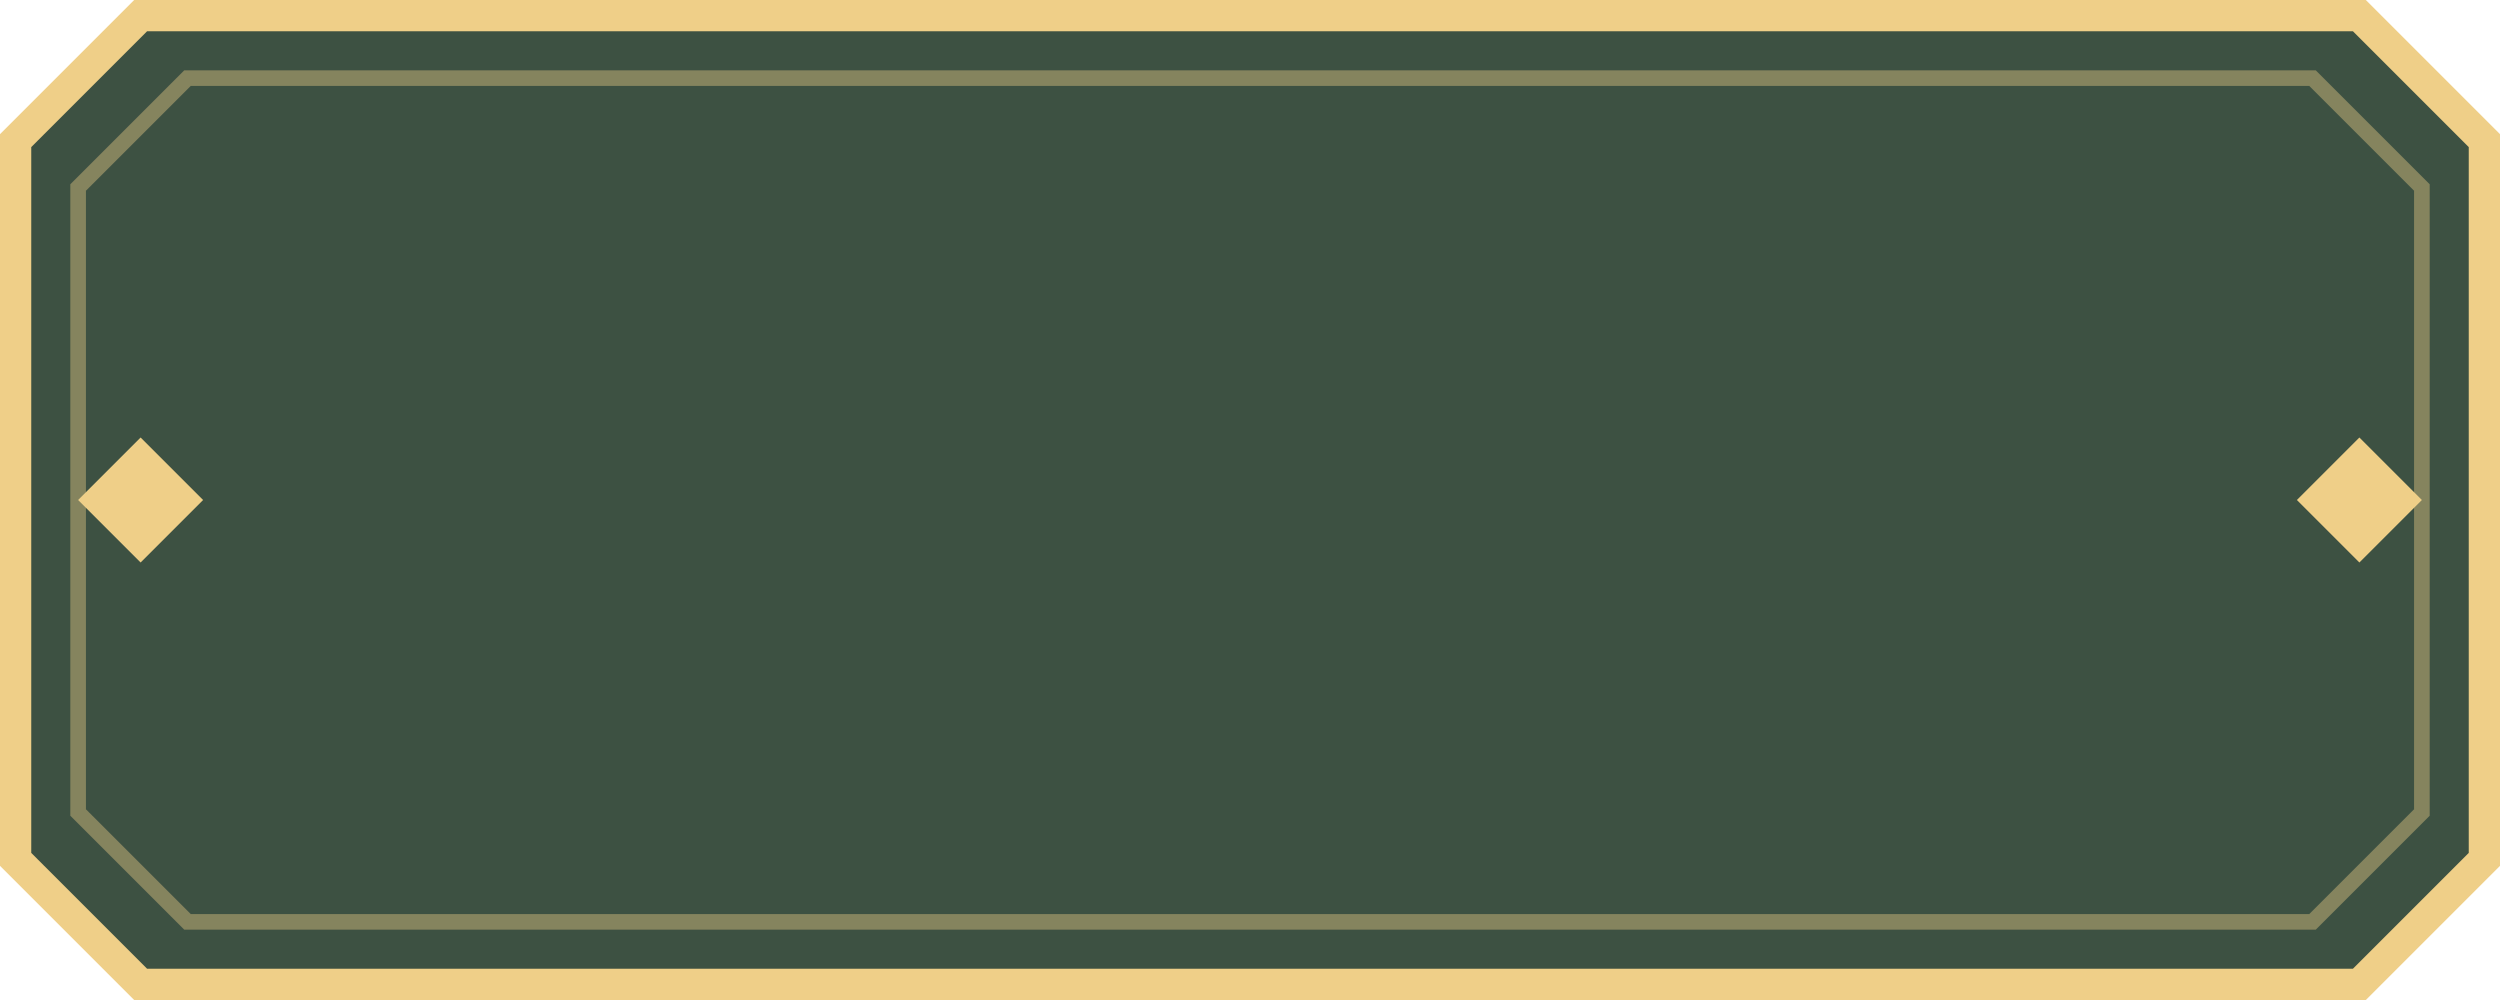
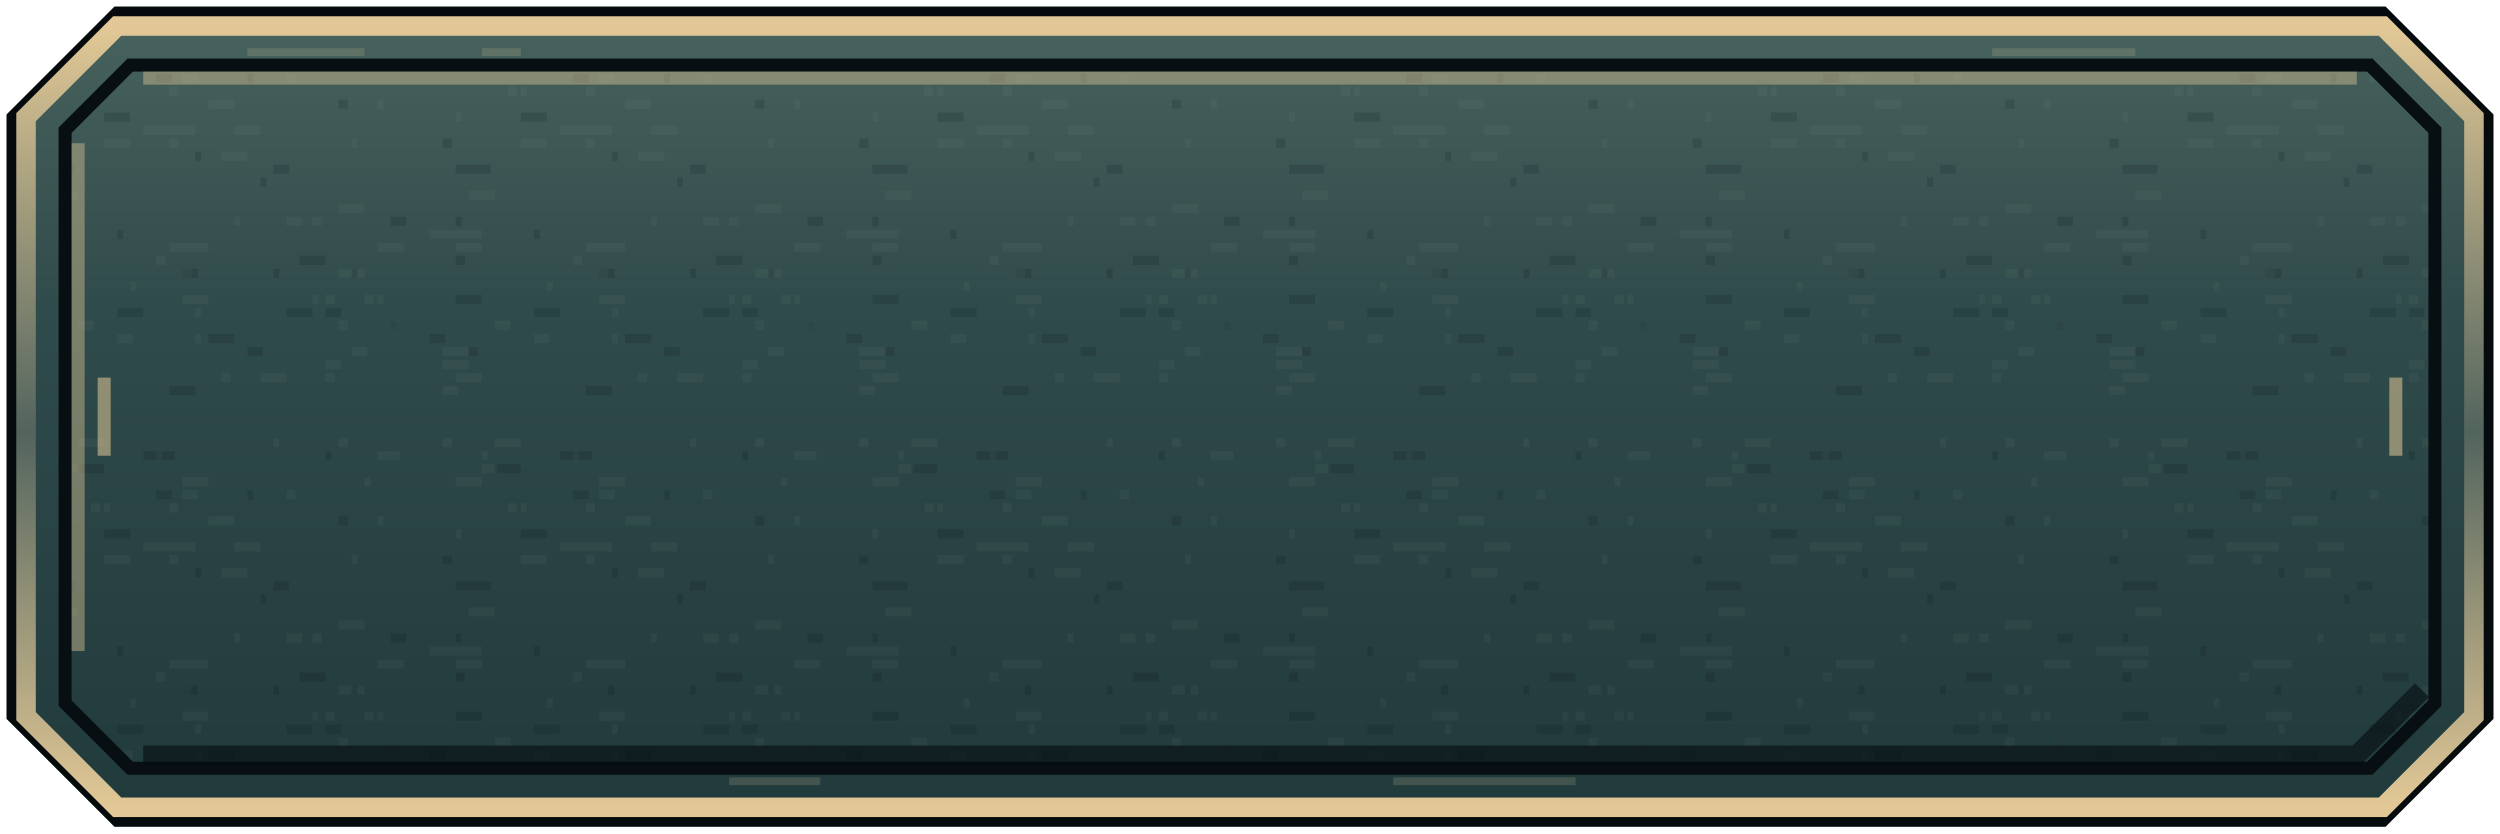
- <svg xmlns="http://www.w3.org/2000/svg" width="160" height="64" viewBox="0 0 160 64">
-   <path d="M9 1H151L159 9V55L151 63H9L1 55V9Z" fill="#3d5142" stroke="#efcf88" stroke-width="2" />
-   <path d="M12 5H148L155 12V52L148 59H12L5 52V12Z" fill="none" stroke="#efcf88" opacity=".4" />
-   <path d="M9 28L13 32L9 36L5 32ZM151 28L155 32L151 36L147 32Z" fill="#efcf88" />
+ <svg xmlns="http://www.w3.org/2000/svg" width="192" height="64" viewBox="0 0 192 64">
+   <defs>
+     <linearGradient id="face" x2="0" y2="1">
+       <stop stop-color="#47615c" />
+       <stop offset=".36" stop-color="#304b4b" />
+       <stop offset="1" stop-color="#213a3c" />
+     </linearGradient>
+     <linearGradient id="rim" x2="0" y2="1">
+       <stop stop-color="#e2c896" />
+       <stop offset=".52" stop-color="#52645d" />
+       <stop offset="1" stop-color="#e2c896" />
+     </linearGradient>
+     <clipPath id="clip">
+       <path d="M10 5H182L187 10V54L182 59H10L5 54V10Z" />
+     </clipPath>
+   </defs>
+   <path d="M9 1H183L191 9V55L183 63H9L1 55V9Z" fill="#070e12" stroke="#050a0d" />
+   <path d="M9 2H183L190 9V55L183 62H9L2 55V9Z" fill="url(#face)" stroke="url(#rim)" stroke-width="1.5" />
+   <g clip-path="url(#clip)">
+     <path d="M6 2h2 M9 26h1.2 M13 10h2 M1 18h2 M8 7h0.45 M13 11h0.7 M25 28h1.2 M18 10h2 M29 23h0.45 M13 19h2 M20 29h2 M3 5h2 M15 24h0.45 M26 21h2 M29 19h2 M30 3h0.7 M26 2h0.7 M18 17h0.45 M26 16h2 M3 19h2 M16 8h2 M22 6h0.7 M17 12h2 M14 5h2 M12 3h0.45 M27 27h1.2 M13 7h0.7 M14 21h0.7 M2 2h0.7 M24 23h0.45 M7 7h0.7 M2 28h2 M30 25h0.45 M21 2h0.45 M3 18h2 M14 6h1.2 M26 25h0.7 M15 26h0.45 M8 11h2 M17 29h0.7 M27 11h0.45 M4 15h0.45 M11 10h2 M5 3h0.45 M12 20h0.7 M29 3h1.2 M2 30h1.2 M22 17h1.2 M5 4h1.2 M2 27h2 M14 23h2 M3 29h2 M14 19h2 M25 23h0.7 M28 5h0.45 M24 17h0.7 M6 25h1.2 M28 23h0.7 M4 15h2 M25 29h0.7 M29 8h0.45 M10 22h0.45 M3 9h0.45 M38 2h2 M41 26h1.2 M45 10h2 M33 18h2 M40 7h0.45 M45 11h0.7 M57 28h1.2 M50 10h2 M61 23h0.45 M45 19h2 M52 29h2 M35 5h2 M47 24h0.45 M58 21h2 M61 19h2 M62 3h0.7 M58 2h0.7 M50 17h0.45 M58 16h2 M35 19h2 M48 8h2 M54 6h0.7 M49 12h2 M46 5h2 M44 3h0.45 M59 27h1.2 M45 7h0.7 M46 21h0.7 M34 2h0.7 M56 23h0.45 M39 7h0.7 M34 28h2 M62 25h0.45 M53 2h0.45 M35 18h2 M46 6h1.2 M58 25h0.7 M47 26h0.45 M40 11h2 M49 29h0.7 M59 11h0.45 M36 15h0.45 M43 10h2 M37 3h0.45 M44 20h0.7 M61 3h1.2 M34 30h1.2 M54 17h1.2 M37 4h1.2 M34 27h2 M46 23h2 M35 29h2 M46 19h2 M57 23h0.7 M60 5h0.45 M56 17h0.7 M38 25h1.2 M60 23h0.7 M36 15h2 M57 29h0.7 M61 8h0.45 M42 22h0.45 M35 9h0.45 M70 2h2 M73 26h1.2 M77 10h2 M65 18h2 M72 7h0.45 M77 11h0.7 M89 28h1.2 M82 10h2 M93 23h0.45 M77 19h2 M84 29h2 M67 5h2 M79 24h0.45 M90 21h2 M93 19h2 M94 3h0.7 M90 2h0.7 M82 17h0.45 M90 16h2 M67 19h2 M80 8h2 M86 6h0.7 M81 12h2 M78 5h2 M76 3h0.45 M91 27h1.2 M77 7h0.7 M78 21h0.7 M66 2h0.7 M88 23h0.45 M71 7h0.7 M66 28h2 M94 25h0.45 M85 2h0.45 M67 18h2 M78 6h1.2 M90 25h0.7 M79 26h0.45 M72 11h2 M81 29h0.7 M91 11h0.45 M68 15h0.45 M75 10h2 M69 3h0.45 M76 20h0.7 M93 3h1.2 M66 30h1.2 M86 17h1.2 M69 4h1.2 M66 27h2 M78 23h2 M67 29h2 M78 19h2 M89 23h0.7 M92 5h0.45 M88 17h0.7 M70 25h1.2 M92 23h0.7 M68 15h2 M89 29h0.7 M93 8h0.45 M74 22h0.45 M67 9h0.45 M102 2h2 M105 26h1.2 M109 10h2 M97 18h2 M104 7h0.45 M109 11h0.7 M121 28h1.2 M114 10h2 M125 23h0.45 M109 19h2 M116 29h2 M99 5h2 M111 24h0.45 M122 21h2 M125 19h2 M126 3h0.7 M122 2h0.7 M114 17h0.45 M122 16h2 M99 19h2 M112 8h2 M118 6h0.7 M113 12h2 M110 5h2 M108 3h0.45 M123 27h1.2 M109 7h0.7 M110 21h0.7 M98 2h0.7 M120 23h0.45 M103 7h0.7 M98 28h2 M126 25h0.45 M117 2h0.45 M99 18h2 M110 6h1.2 M122 25h0.7 M111 26h0.45 M104 11h2 M113 29h0.7 M123 11h0.45 M100 15h0.45 M107 10h2 M101 3h0.45 M108 20h0.7 M125 3h1.2 M98 30h1.2 M118 17h1.2 M101 4h1.2 M98 27h2 M110 23h2 M99 29h2 M110 19h2 M121 23h0.7 M124 5h0.45 M120 17h0.7 M102 25h1.2 M124 23h0.7 M100 15h2 M121 29h0.7 M125 8h0.45 M106 22h0.45 M99 9h0.45 M134 2h2 M137 26h1.2 M141 10h2 M129 18h2 M136 7h0.45 M141 11h0.7 M153 28h1.2 M146 10h2 M157 23h0.45 M141 19h2 M148 29h2 M131 5h2 M143 24h0.45 M154 21h2 M157 19h2 M158 3h0.7 M154 2h0.7 M146 17h0.45 M154 16h2 M131 19h2 M144 8h2 M150 6h0.7 M145 12h2 M142 5h2 M140 3h0.45 M155 27h1.2 M141 7h0.7 M142 21h0.7 M130 2h0.7 M152 23h0.45 M135 7h0.7 M130 28h2 M158 25h0.45 M149 2h0.45 M131 18h2 M142 6h1.2 M154 25h0.7 M143 26h0.45 M136 11h2 M145 29h0.7 M155 11h0.45 M132 15h0.45 M139 10h2 M133 3h0.45 M140 20h0.7 M157 3h1.2 M130 30h1.2 M150 17h1.2 M133 4h1.2 M130 27h2 M142 23h2 M131 29h2 M142 19h2 M153 23h0.7 M156 5h0.45 M152 17h0.7 M134 25h1.2 M156 23h0.7 M132 15h2 M153 29h0.7 M157 8h0.45 M138 22h0.45 M131 9h0.45 M166 2h2 M169 26h1.2 M173 10h2 M161 18h2 M168 7h0.45 M173 11h0.7 M185 28h1.2 M178 10h2 M189 23h0.45 M173 19h2 M180 29h2 M163 5h2 M175 24h0.45 M186 21h2 M189 19h2 M190 3h0.7 M186 2h0.7 M178 17h0.45 M186 16h2 M163 19h2 M176 8h2 M182 6h0.7 M177 12h2 M174 5h2 M172 3h0.45 M187 27h1.2 M173 7h0.7 M174 21h0.7 M162 2h0.7 M184 23h0.45 M167 7h0.7 M162 28h2 M190 25h0.45 M181 2h0.45 M163 18h2 M174 6h1.2 M186 25h0.7 M175 26h0.45 M168 11h2 M177 29h0.7 M187 11h0.45 M164 15h0.45 M171 10h2 M165 3h0.45 M172 20h0.7 M189 3h1.2 M162 30h1.2 M182 17h1.2 M165 4h1.2 M162 27h2 M174 23h2 M163 29h2 M174 19h2 M185 23h0.7 M188 5h0.45 M184 17h0.7 M166 25h1.2 M188 23h0.7 M164 15h2 M185 29h0.7 M189 8h0.45 M170 22h0.45 M163 9h0.45 M6 34h2 M9 58h1.2 M13 42h2 M1 50h2 M8 39h0.45 M13 43h0.7 M25 60h1.2 M18 42h2 M29 55h0.45 M13 51h2 M20 61h2 M3 37h2 M15 56h0.45 M26 53h2 M29 51h2 M30 35h0.7 M26 34h0.7 M18 49h0.45 M26 48h2 M3 51h2 M16 40h2 M22 38h0.7 M17 44h2 M14 37h2 M12 35h0.45 M27 59h1.2 M13 39h0.7 M14 53h0.7 M2 34h0.7 M24 55h0.45 M7 39h0.7 M2 60h2 M30 57h0.45 M21 34h0.45 M3 50h2 M14 38h1.2 M26 57h0.7 M15 58h0.45 M8 43h2 M17 61h0.7 M27 43h0.45 M4 47h0.45 M11 42h2 M5 35h0.45 M12 52h0.7 M29 35h1.2 M2 62h1.2 M22 49h1.2 M5 36h1.2 M2 59h2 M14 55h2 M3 61h2 M14 51h2 M25 55h0.7 M28 37h0.45 M24 49h0.7 M6 57h1.2 M28 55h0.7 M4 47h2 M25 61h0.7 M29 40h0.45 M10 54h0.45 M3 41h0.45 M38 34h2 M41 58h1.2 M45 42h2 M33 50h2 M40 39h0.45 M45 43h0.7 M57 60h1.2 M50 42h2 M61 55h0.45 M45 51h2 M52 61h2 M35 37h2 M47 56h0.45 M58 53h2 M61 51h2 M62 35h0.7 M58 34h0.7 M50 49h0.45 M58 48h2 M35 51h2 M48 40h2 M54 38h0.7 M49 44h2 M46 37h2 M44 35h0.45 M59 59h1.2 M45 39h0.7 M46 53h0.7 M34 34h0.7 M56 55h0.45 M39 39h0.7 M34 60h2 M62 57h0.45 M53 34h0.45 M35 50h2 M46 38h1.2 M58 57h0.7 M47 58h0.45 M40 43h2 M49 61h0.7 M59 43h0.45 M36 47h0.45 M43 42h2 M37 35h0.45 M44 52h0.7 M61 35h1.2 M34 62h1.2 M54 49h1.2 M37 36h1.2 M34 59h2 M46 55h2 M35 61h2 M46 51h2 M57 55h0.7 M60 37h0.45 M56 49h0.7 M38 57h1.2 M60 55h0.7 M36 47h2 M57 61h0.7 M61 40h0.45 M42 54h0.45 M35 41h0.45 M70 34h2 M73 58h1.2 M77 42h2 M65 50h2 M72 39h0.45 M77 43h0.7 M89 60h1.2 M82 42h2 M93 55h0.45 M77 51h2 M84 61h2 M67 37h2 M79 56h0.45 M90 53h2 M93 51h2 M94 35h0.7 M90 34h0.7 M82 49h0.45 M90 48h2 M67 51h2 M80 40h2 M86 38h0.7 M81 44h2 M78 37h2 M76 35h0.45 M91 59h1.2 M77 39h0.7 M78 53h0.7 M66 34h0.7 M88 55h0.45 M71 39h0.7 M66 60h2 M94 57h0.45 M85 34h0.45 M67 50h2 M78 38h1.2 M90 57h0.7 M79 58h0.45 M72 43h2 M81 61h0.7 M91 43h0.45 M68 47h0.45 M75 42h2 M69 35h0.45 M76 52h0.7 M93 35h1.2 M66 62h1.2 M86 49h1.2 M69 36h1.2 M66 59h2 M78 55h2 M67 61h2 M78 51h2 M89 55h0.7 M92 37h0.45 M88 49h0.7 M70 57h1.2 M92 55h0.7 M68 47h2 M89 61h0.7 M93 40h0.45 M74 54h0.45 M67 41h0.45 M102 34h2 M105 58h1.2 M109 42h2 M97 50h2 M104 39h0.45 M109 43h0.7 M121 60h1.2 M114 42h2 M125 55h0.45 M109 51h2 M116 61h2 M99 37h2 M111 56h0.45 M122 53h2 M125 51h2 M126 35h0.7 M122 34h0.7 M114 49h0.45 M122 48h2 M99 51h2 M112 40h2 M118 38h0.7 M113 44h2 M110 37h2 M108 35h0.45 M123 59h1.2 M109 39h0.7 M110 53h0.7 M98 34h0.7 M120 55h0.45 M103 39h0.7 M98 60h2 M126 57h0.45 M117 34h0.45 M99 50h2 M110 38h1.2 M122 57h0.7 M111 58h0.45 M104 43h2 M113 61h0.7 M123 43h0.45 M100 47h0.45 M107 42h2 M101 35h0.45 M108 52h0.7 M125 35h1.2 M98 62h1.2 M118 49h1.2 M101 36h1.2 M98 59h2 M110 55h2 M99 61h2 M110 51h2 M121 55h0.7 M124 37h0.45 M120 49h0.7 M102 57h1.2 M124 55h0.7 M100 47h2 M121 61h0.7 M125 40h0.45 M106 54h0.45 M99 41h0.45 M134 34h2 M137 58h1.2 M141 42h2 M129 50h2 M136 39h0.45 M141 43h0.7 M153 60h1.2 M146 42h2 M157 55h0.45 M141 51h2 M148 61h2 M131 37h2 M143 56h0.45 M154 53h2 M157 51h2 M158 35h0.7 M154 34h0.7 M146 49h0.45 M154 48h2 M131 51h2 M144 40h2 M150 38h0.7 M145 44h2 M142 37h2 M140 35h0.45 M155 59h1.2 M141 39h0.7 M142 53h0.7 M130 34h0.7 M152 55h0.45 M135 39h0.7 M130 60h2 M158 57h0.45 M149 34h0.45 M131 50h2 M142 38h1.2 M154 57h0.7 M143 58h0.45 M136 43h2 M145 61h0.7 M155 43h0.45 M132 47h0.45 M139 42h2 M133 35h0.45 M140 52h0.7 M157 35h1.2 M130 62h1.2 M150 49h1.2 M133 36h1.2 M130 59h2 M142 55h2 M131 61h2 M142 51h2 M153 55h0.7 M156 37h0.45 M152 49h0.7 M134 57h1.2 M156 55h0.7 M132 47h2 M153 61h0.7 M157 40h0.45 M138 54h0.45 M131 41h0.45 M166 34h2 M169 58h1.2 M173 42h2 M161 50h2 M168 39h0.45 M173 43h0.7 M185 60h1.2 M178 42h2 M189 55h0.45 M173 51h2 M180 61h2 M163 37h2 M175 56h0.45 M186 53h2 M189 51h2 M190 35h0.7 M186 34h0.7 M178 49h0.45 M186 48h2 M163 51h2 M176 40h2 M182 38h0.7 M177 44h2 M174 37h2 M172 35h0.45 M187 59h1.2 M173 39h0.7 M174 53h0.7 M162 34h0.7 M184 55h0.45 M167 39h0.7 M162 60h2 M190 57h0.45 M181 34h0.45 M163 50h2 M174 38h1.2 M186 57h0.7 M175 58h0.45 M168 43h2 M177 61h0.7 M187 43h0.45 M164 47h0.45 M171 42h2 M165 35h0.45 M172 52h0.7 M189 35h1.2 M162 62h1.2 M182 49h1.2 M165 36h1.2 M162 59h2 M174 55h2 M163 61h2 M174 51h2 M185 55h0.7 M188 37h0.45 M184 49h0.7 M166 57h1.2 M188 55h0.7 M164 47h2 M185 61h0.7 M189 40h0.45 M170 54h0.45 M163 41h0.45" stroke="#d8d3bc" stroke-opacity=".045" stroke-width=".7" />
+     <path d="M9 18h0.45 M2 11h0.7 M20 14h0.45 M5 13h0.7 M6 4h2 M30 25h0.45 M26 8h0.7 M21 13h1.2 M3 17h0.45 M23 20h2 M21 21h0.45 M1 26h1.2 M25 24h1.2 M13 3h0.45 M25 3h0.45 M19 6h0.45 M16 26h2 M15 12h0.45 M8 9h2 M14 21h1.2 M30 17h1.2 M19 27h1.2 M22 24h2 M3 23h2 M9 24h2 M4 27h0.7 M3 13h2 M27 21h0.45 M11 3h2 M3 20h0.7 M13 30h2 M12 6h1.2 M41 18h0.45 M34 11h0.7 M52 14h0.45 M37 13h0.7 M38 4h2 M62 25h0.45 M58 8h0.7 M53 13h1.2 M35 17h0.45 M55 20h2 M53 21h0.45 M33 26h1.2 M57 24h1.2 M45 3h0.45 M57 3h0.45 M51 6h0.45 M48 26h2 M47 12h0.45 M40 9h2 M46 21h1.2 M62 17h1.2 M51 27h1.2 M54 24h2 M35 23h2 M41 24h2 M36 27h0.7 M35 13h2 M59 21h0.45 M43 3h2 M35 20h0.7 M45 30h2 M44 6h1.2 M73 18h0.45 M66 11h0.7 M84 14h0.45 M69 13h0.7 M70 4h2 M94 25h0.45 M90 8h0.7 M85 13h1.2 M67 17h0.45 M87 20h2 M85 21h0.45 M65 26h1.2 M89 24h1.2 M77 3h0.45 M89 3h0.45 M83 6h0.45 M80 26h2 M79 12h0.45 M72 9h2 M78 21h1.2 M94 17h1.2 M83 27h1.2 M86 24h2 M67 23h2 M73 24h2 M68 27h0.7 M67 13h2 M91 21h0.45 M75 3h2 M67 20h0.7 M77 30h2 M76 6h1.2 M105 18h0.45 M98 11h0.7 M116 14h0.45 M101 13h0.7 M102 4h2 M126 25h0.45 M122 8h0.7 M117 13h1.2 M99 17h0.45 M119 20h2 M117 21h0.45 M97 26h1.2 M121 24h1.2 M109 3h0.45 M121 3h0.45 M115 6h0.45 M112 26h2 M111 12h0.45 M104 9h2 M110 21h1.2 M126 17h1.2 M115 27h1.2 M118 24h2 M99 23h2 M105 24h2 M100 27h0.7 M99 13h2 M123 21h0.45 M107 3h2 M99 20h0.7 M109 30h2 M108 6h1.2 M137 18h0.45 M130 11h0.7 M148 14h0.45 M133 13h0.7 M134 4h2 M158 25h0.45 M154 8h0.7 M149 13h1.2 M131 17h0.45 M151 20h2 M149 21h0.45 M129 26h1.2 M153 24h1.2 M141 3h0.45 M153 3h0.45 M147 6h0.45 M144 26h2 M143 12h0.45 M136 9h2 M142 21h1.2 M158 17h1.2 M147 27h1.2 M150 24h2 M131 23h2 M137 24h2 M132 27h0.7 M131 13h2 M155 21h0.45 M139 3h2 M131 20h0.7 M141 30h2 M140 6h1.2 M169 18h0.45 M162 11h0.7 M180 14h0.45 M165 13h0.7 M166 4h2 M190 25h0.45 M186 8h0.7 M181 13h1.2 M163 17h0.45 M183 20h2 M181 21h0.45 M161 26h1.2 M185 24h1.2 M173 3h0.45 M185 3h0.45 M179 6h0.45 M176 26h2 M175 12h0.45 M168 9h2 M174 21h1.2 M190 17h1.2 M179 27h1.2 M182 24h2 M163 23h2 M169 24h2 M164 27h0.7 M163 13h2 M187 21h0.45 M171 3h2 M163 20h0.7 M173 30h2 M172 6h1.2 M9 50h0.45 M2 43h0.7 M20 46h0.45 M5 45h0.7 M6 36h2 M30 57h0.45 M26 40h0.7 M21 45h1.2 M3 49h0.45 M23 52h2 M21 53h0.45 M1 58h1.2 M25 56h1.2 M13 35h0.45 M25 35h0.45 M19 38h0.45 M16 58h2 M15 44h0.45 M8 41h2 M14 53h1.2 M30 49h1.2 M19 59h1.2 M22 56h2 M3 55h2 M9 56h2 M4 59h0.7 M3 45h2 M27 53h0.45 M11 35h2 M3 52h0.7 M13 62h2 M12 38h1.2 M41 50h0.45 M34 43h0.7 M52 46h0.45 M37 45h0.7 M38 36h2 M62 57h0.45 M58 40h0.7 M53 45h1.2 M35 49h0.45 M55 52h2 M53 53h0.45 M33 58h1.2 M57 56h1.2 M45 35h0.45 M57 35h0.45 M51 38h0.45 M48 58h2 M47 44h0.45 M40 41h2 M46 53h1.2 M62 49h1.2 M51 59h1.2 M54 56h2 M35 55h2 M41 56h2 M36 59h0.7 M35 45h2 M59 53h0.45 M43 35h2 M35 52h0.7 M45 62h2 M44 38h1.2 M73 50h0.45 M66 43h0.7 M84 46h0.45 M69 45h0.7 M70 36h2 M94 57h0.45 M90 40h0.7 M85 45h1.2 M67 49h0.45 M87 52h2 M85 53h0.45 M65 58h1.2 M89 56h1.2 M77 35h0.45 M89 35h0.45 M83 38h0.45 M80 58h2 M79 44h0.45 M72 41h2 M78 53h1.2 M94 49h1.2 M83 59h1.2 M86 56h2 M67 55h2 M73 56h2 M68 59h0.7 M67 45h2 M91 53h0.45 M75 35h2 M67 52h0.7 M77 62h2 M76 38h1.2 M105 50h0.45 M98 43h0.7 M116 46h0.45 M101 45h0.7 M102 36h2 M126 57h0.45 M122 40h0.7 M117 45h1.2 M99 49h0.45 M119 52h2 M117 53h0.45 M97 58h1.2 M121 56h1.2 M109 35h0.45 M121 35h0.45 M115 38h0.45 M112 58h2 M111 44h0.45 M104 41h2 M110 53h1.2 M126 49h1.2 M115 59h1.2 M118 56h2 M99 55h2 M105 56h2 M100 59h0.7 M99 45h2 M123 53h0.45 M107 35h2 M99 52h0.7 M109 62h2 M108 38h1.2 M137 50h0.45 M130 43h0.7 M148 46h0.45 M133 45h0.7 M134 36h2 M158 57h0.45 M154 40h0.7 M149 45h1.2 M131 49h0.45 M151 52h2 M149 53h0.45 M129 58h1.2 M153 56h1.2 M141 35h0.45 M153 35h0.45 M147 38h0.45 M144 58h2 M143 44h0.45 M136 41h2 M142 53h1.2 M158 49h1.2 M147 59h1.2 M150 56h2 M131 55h2 M137 56h2 M132 59h0.7 M131 45h2 M155 53h0.45 M139 35h2 M131 52h0.7 M141 62h2 M140 38h1.2 M169 50h0.45 M162 43h0.7 M180 46h0.45 M165 45h0.7 M166 36h2 M190 57h0.45 M186 40h0.7 M181 45h1.2 M163 49h0.45 M183 52h2 M181 53h0.45 M161 58h1.2 M185 56h1.2 M173 35h0.45 M185 35h0.45 M179 38h0.45 M176 58h2 M175 44h0.45 M168 41h2 M174 53h1.2 M190 49h1.2 M179 59h1.2 M182 56h2 M163 55h2 M169 56h2 M164 59h0.7 M163 45h2 M187 53h0.45 M171 35h2 M163 52h0.7 M173 62h2 M172 38h1.2" stroke="#030b0f" stroke-opacity=".14" stroke-width=".7" />
+   </g>
+   <path d="M10 5H182L187 10V54L182 59H10L5 54V10Z" fill="none" stroke="#070f12" stroke-width="1" />
+   <path d="M11 6H181M6 11V50" fill="none" stroke="#e2c896" stroke-opacity=".42" />
+   <path d="M11 58H181L186 53" fill="none" stroke="#050c10" stroke-opacity=".6" stroke-width="1.5" />
+   <path d="M8 29v6M184 29v6" stroke="#e2c896" stroke-opacity=".55" stroke-width="1" />
+   <path d="M19 4h9m9 0h3m113 0h11m-108 56h7m44 0h14" stroke="#e0ce9c" stroke-opacity=".17" stroke-width=".6" />
</svg>
